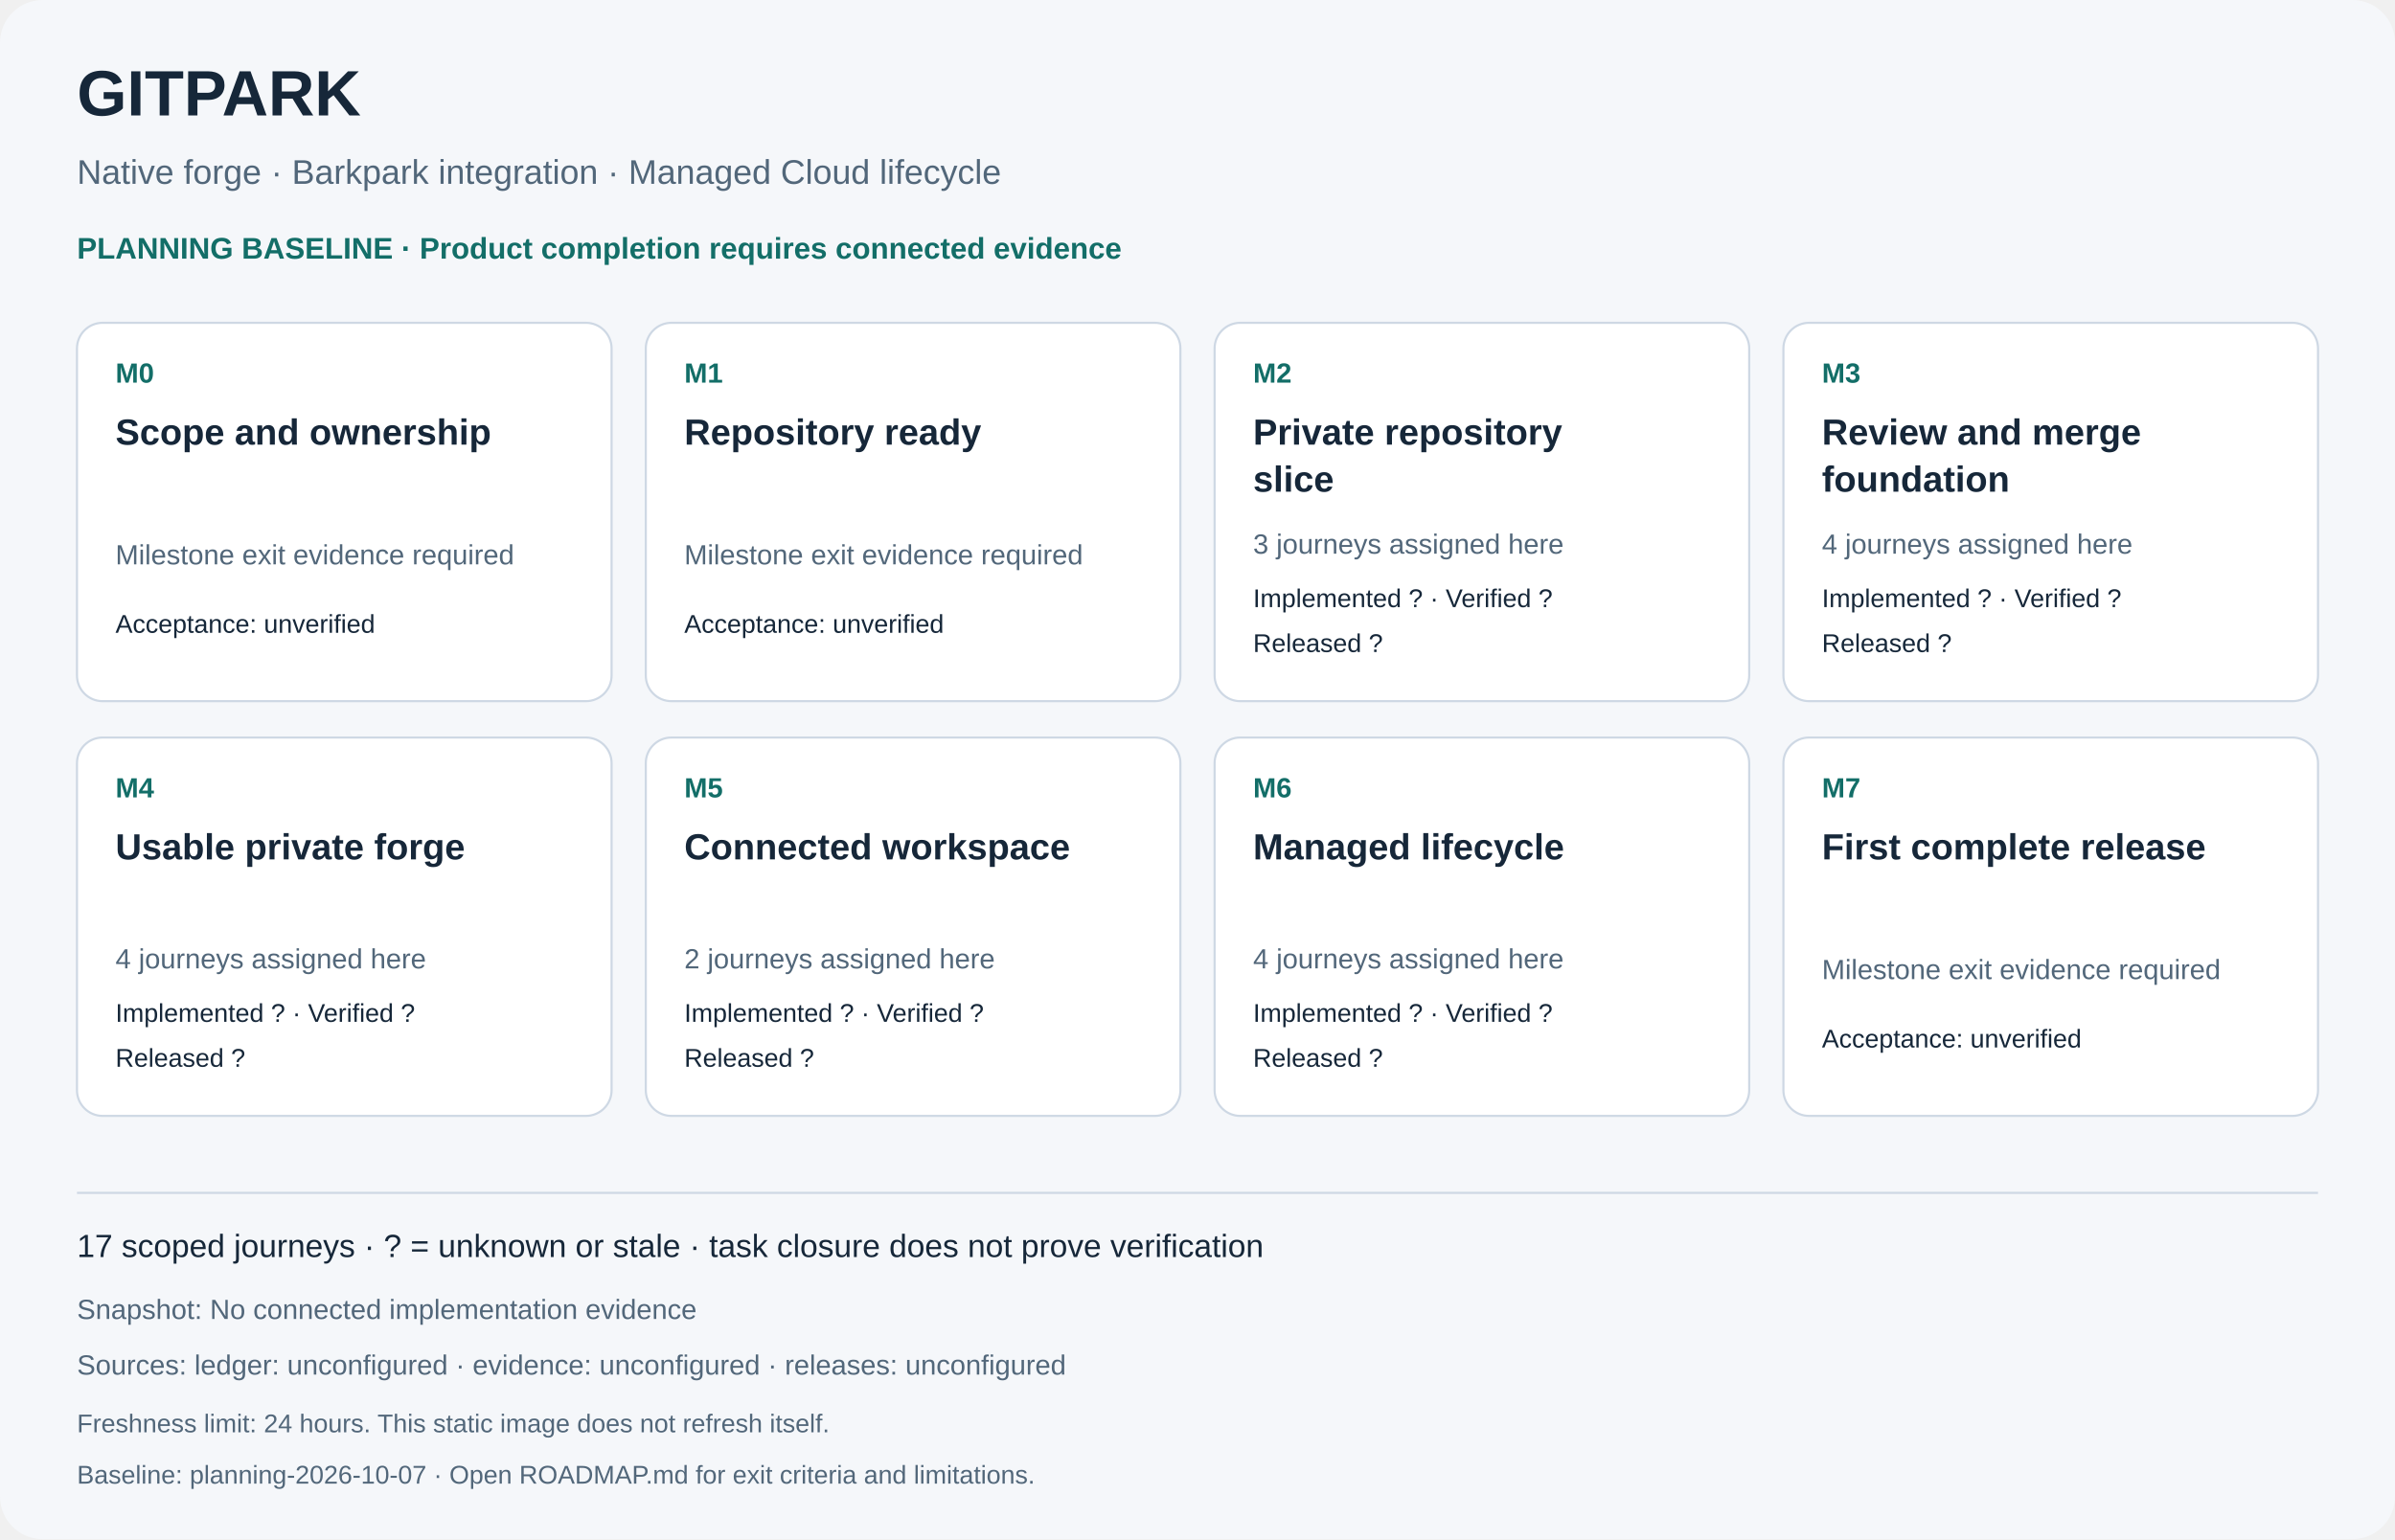
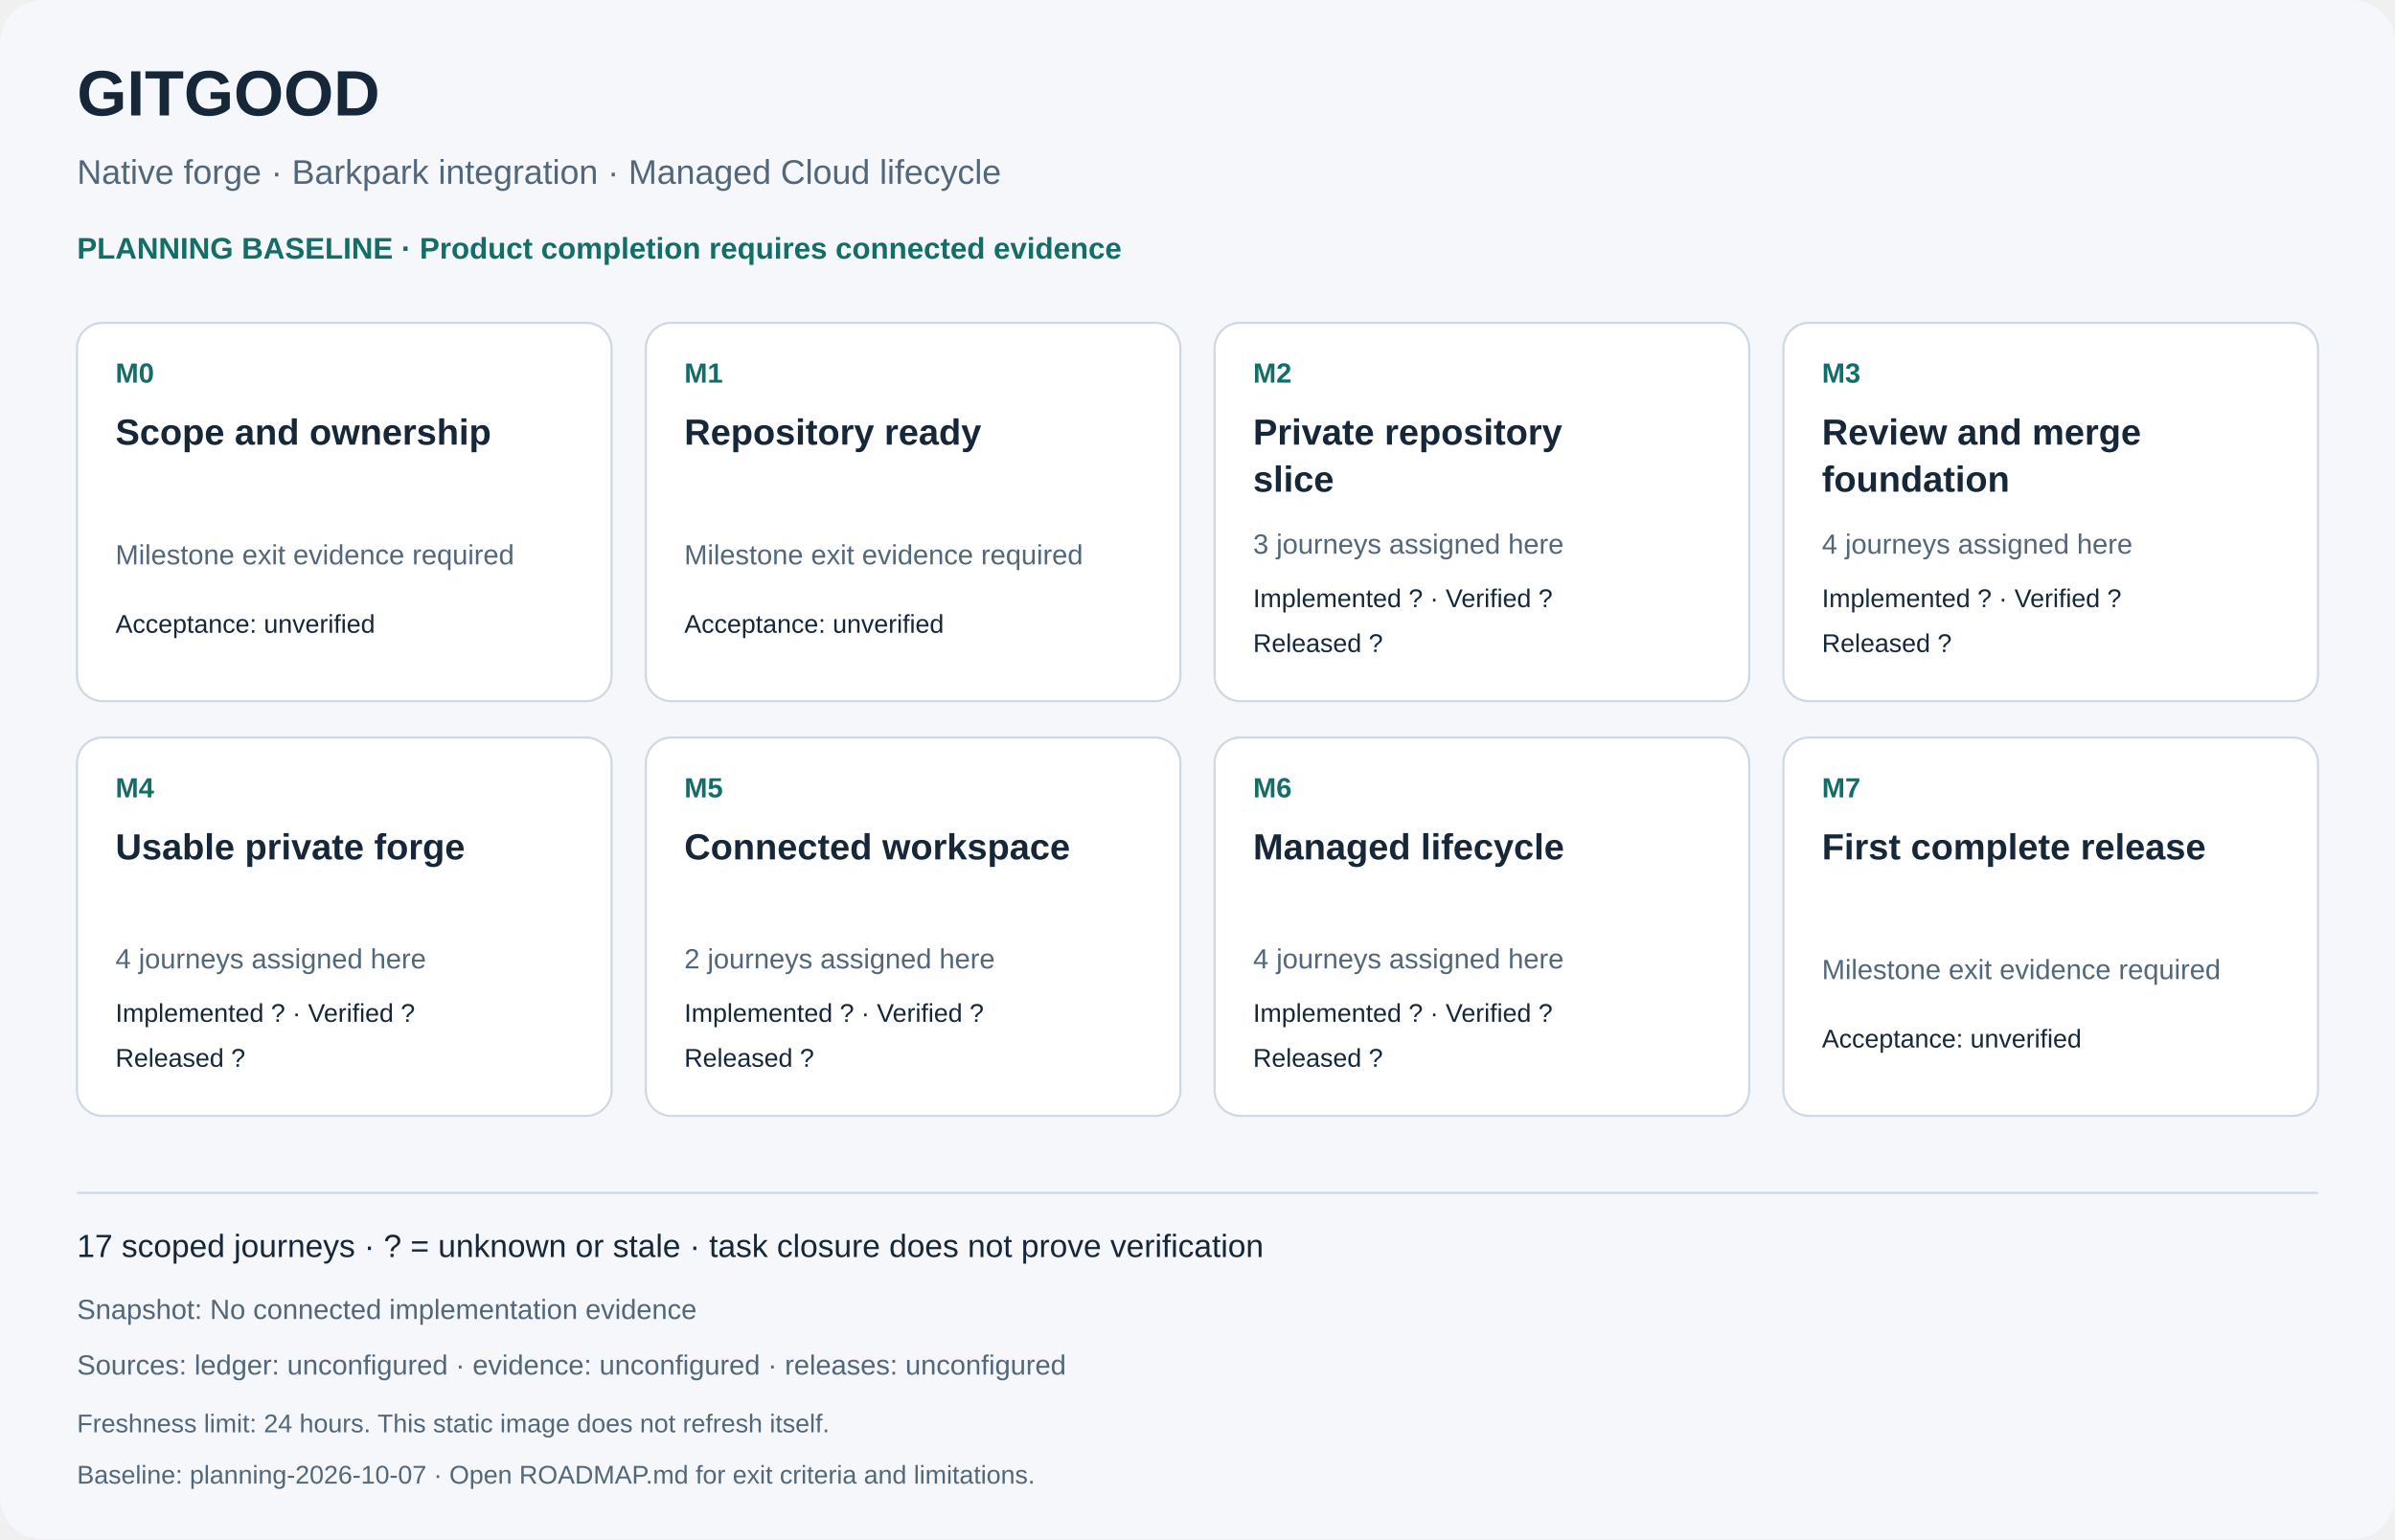
<svg xmlns="http://www.w3.org/2000/svg" viewBox="0 0 1120 720" role="img" aria-labelledby="title desc">
  <style>:root{color-scheme:light dark} .bg{fill:#f5f7fa}.card{fill:#fff;stroke:#ced8e4}.text{fill:#162739}.muted{fill:#52677a}.accent{fill:#136e68}.line{stroke:#ced8e4} text{font-family:Arial,Helvetica,sans-serif} @media(prefers-color-scheme:dark){.bg{fill:#121c27}.card{fill:#1b2938;stroke:#405365}.text{fill:#eef5fb}.muted{fill:#bccbd7}.accent{fill:#82d6c8}.line{stroke:#405365}}</style>
  <rect class="bg" width="1120" height="720" rx="20" />
-   <text class="text" x="36" y="54" font-size="30" font-weight="700">GITPARK</text>
+   <text class="text" x="36" y="54" font-size="30" font-weight="700">GITGOOD</text>
  <text class="muted" x="36" y="86" font-size="16">Native forge · Barkpark integration · Managed Cloud lifecycle</text>
  <text class="accent" x="36" y="121" font-size="14" font-weight="700">PLANNING BASELINE · Product completion requires connected evidence</text>
  <rect class="card" x="36" y="151" width="250" height="177" rx="12" />
  <text class="accent" x="54" y="179" font-size="13" font-weight="700">M0</text>
  <text class="text" x="54" y="208" font-size="17" font-weight="700">Scope and ownership</text>
  <text class="muted" x="54" y="264" font-size="13">Milestone exit evidence required</text>
  <text class="text" x="54" y="296" font-size="12">Acceptance: unverified</text>
  <rect class="card" x="302" y="151" width="250" height="177" rx="12" />
  <text class="accent" x="320" y="179" font-size="13" font-weight="700">M1</text>
  <text class="text" x="320" y="208" font-size="17" font-weight="700">Repository ready</text>
  <text class="muted" x="320" y="264" font-size="13">Milestone exit evidence required</text>
  <text class="text" x="320" y="296" font-size="12">Acceptance: unverified</text>
  <rect class="card" x="568" y="151" width="250" height="177" rx="12" />
  <text class="accent" x="586" y="179" font-size="13" font-weight="700">M2</text>
  <text class="text" x="586" y="208" font-size="17" font-weight="700">Private repository</text>
  <text class="text" x="586" y="230" font-size="17" font-weight="700">slice</text>
  <text class="muted" x="586" y="259" font-size="13">3 journeys assigned here</text>
  <text class="text" x="586" y="284" font-size="12">Implemented ? · Verified ?</text>
  <text class="text" x="586" y="305" font-size="12">Released ?</text>
  <rect class="card" x="834" y="151" width="250" height="177" rx="12" />
  <text class="accent" x="852" y="179" font-size="13" font-weight="700">M3</text>
  <text class="text" x="852" y="208" font-size="17" font-weight="700">Review and merge</text>
  <text class="text" x="852" y="230" font-size="17" font-weight="700">foundation</text>
  <text class="muted" x="852" y="259" font-size="13">4 journeys assigned here</text>
  <text class="text" x="852" y="284" font-size="12">Implemented ? · Verified ?</text>
  <text class="text" x="852" y="305" font-size="12">Released ?</text>
  <rect class="card" x="36" y="345" width="250" height="177" rx="12" />
  <text class="accent" x="54" y="373" font-size="13" font-weight="700">M4</text>
  <text class="text" x="54" y="402" font-size="17" font-weight="700">Usable private forge</text>
  <text class="muted" x="54" y="453" font-size="13">4 journeys assigned here</text>
  <text class="text" x="54" y="478" font-size="12">Implemented ? · Verified ?</text>
  <text class="text" x="54" y="499" font-size="12">Released ?</text>
  <rect class="card" x="302" y="345" width="250" height="177" rx="12" />
  <text class="accent" x="320" y="373" font-size="13" font-weight="700">M5</text>
  <text class="text" x="320" y="402" font-size="17" font-weight="700">Connected workspace</text>
  <text class="muted" x="320" y="453" font-size="13">2 journeys assigned here</text>
  <text class="text" x="320" y="478" font-size="12">Implemented ? · Verified ?</text>
  <text class="text" x="320" y="499" font-size="12">Released ?</text>
  <rect class="card" x="568" y="345" width="250" height="177" rx="12" />
  <text class="accent" x="586" y="373" font-size="13" font-weight="700">M6</text>
  <text class="text" x="586" y="402" font-size="17" font-weight="700">Managed lifecycle</text>
  <text class="muted" x="586" y="453" font-size="13">4 journeys assigned here</text>
  <text class="text" x="586" y="478" font-size="12">Implemented ? · Verified ?</text>
  <text class="text" x="586" y="499" font-size="12">Released ?</text>
  <rect class="card" x="834" y="345" width="250" height="177" rx="12" />
  <text class="accent" x="852" y="373" font-size="13" font-weight="700">M7</text>
  <text class="text" x="852" y="402" font-size="17" font-weight="700">First complete release</text>
  <text class="muted" x="852" y="458" font-size="13">Milestone exit evidence required</text>
  <text class="text" x="852" y="490" font-size="12">Acceptance: unverified</text>
  <line class="line" x1="36" y1="558" x2="1084" y2="558" />
  <text class="text" x="36" y="588" font-size="15">17 scoped journeys · ? = unknown or stale · task closure does not prove verification</text>
  <text class="muted" x="36" y="617" font-size="13">Snapshot: No connected implementation evidence</text>
  <text class="muted" x="36" y="643" font-size="13">Sources: ledger: unconfigured · evidence: unconfigured · releases: unconfigured</text>
  <text class="muted" x="36" y="670" font-size="12">Freshness limit: 24 hours. This static image does not refresh itself.</text>
  <text class="muted" x="36" y="694" font-size="12">Baseline: planning-2026-10-07 · Open ROADMAP.md for exit criteria and limitations.</text>
</svg>
